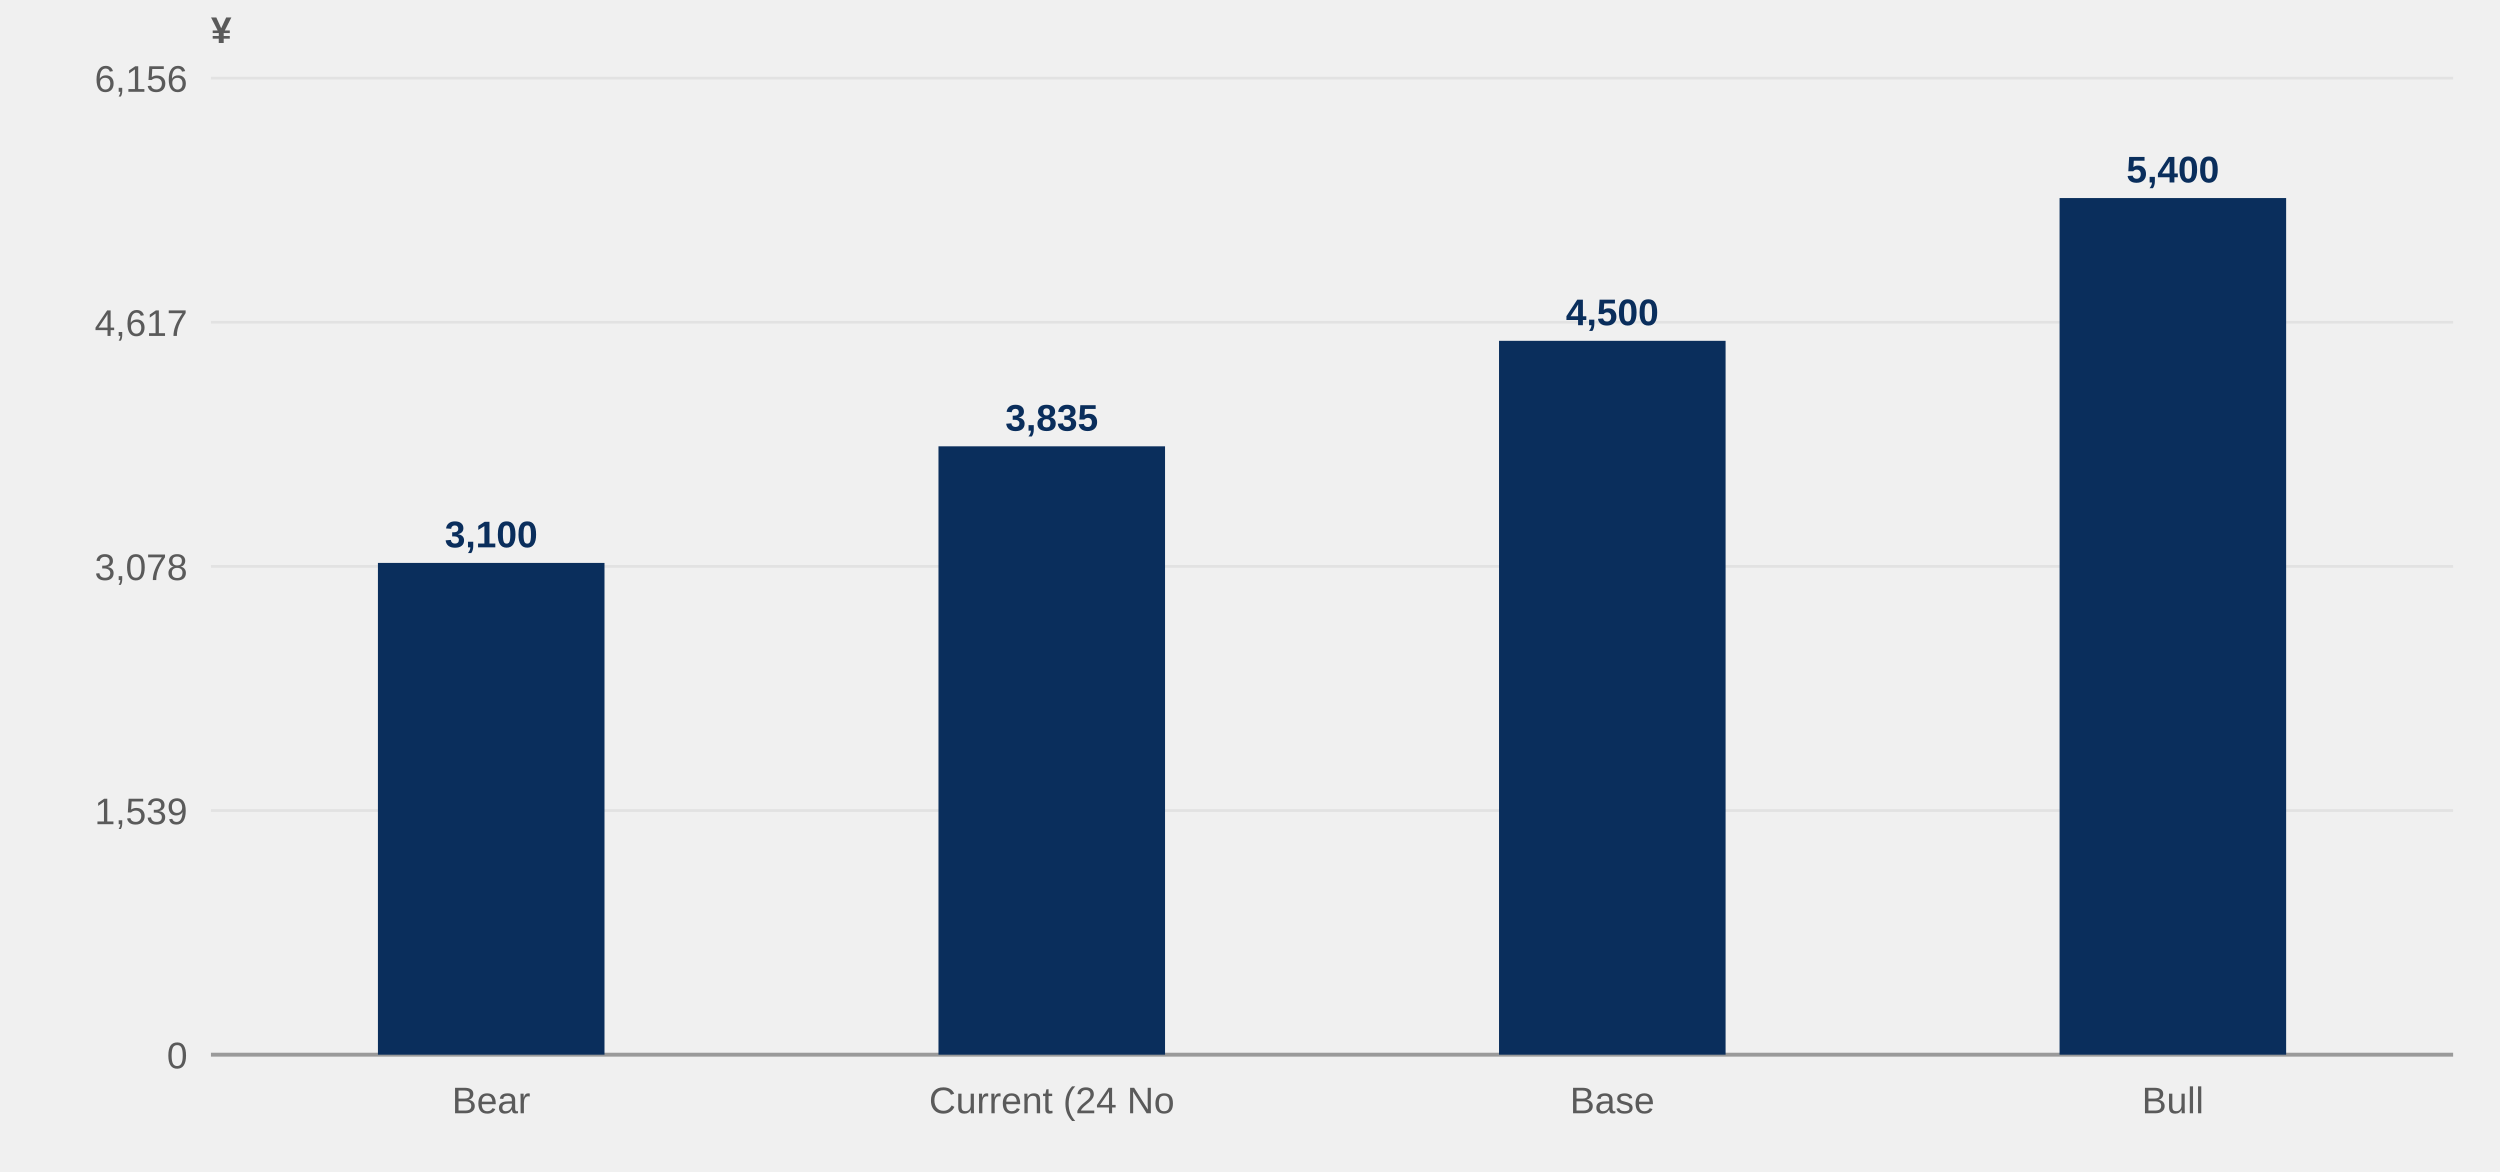
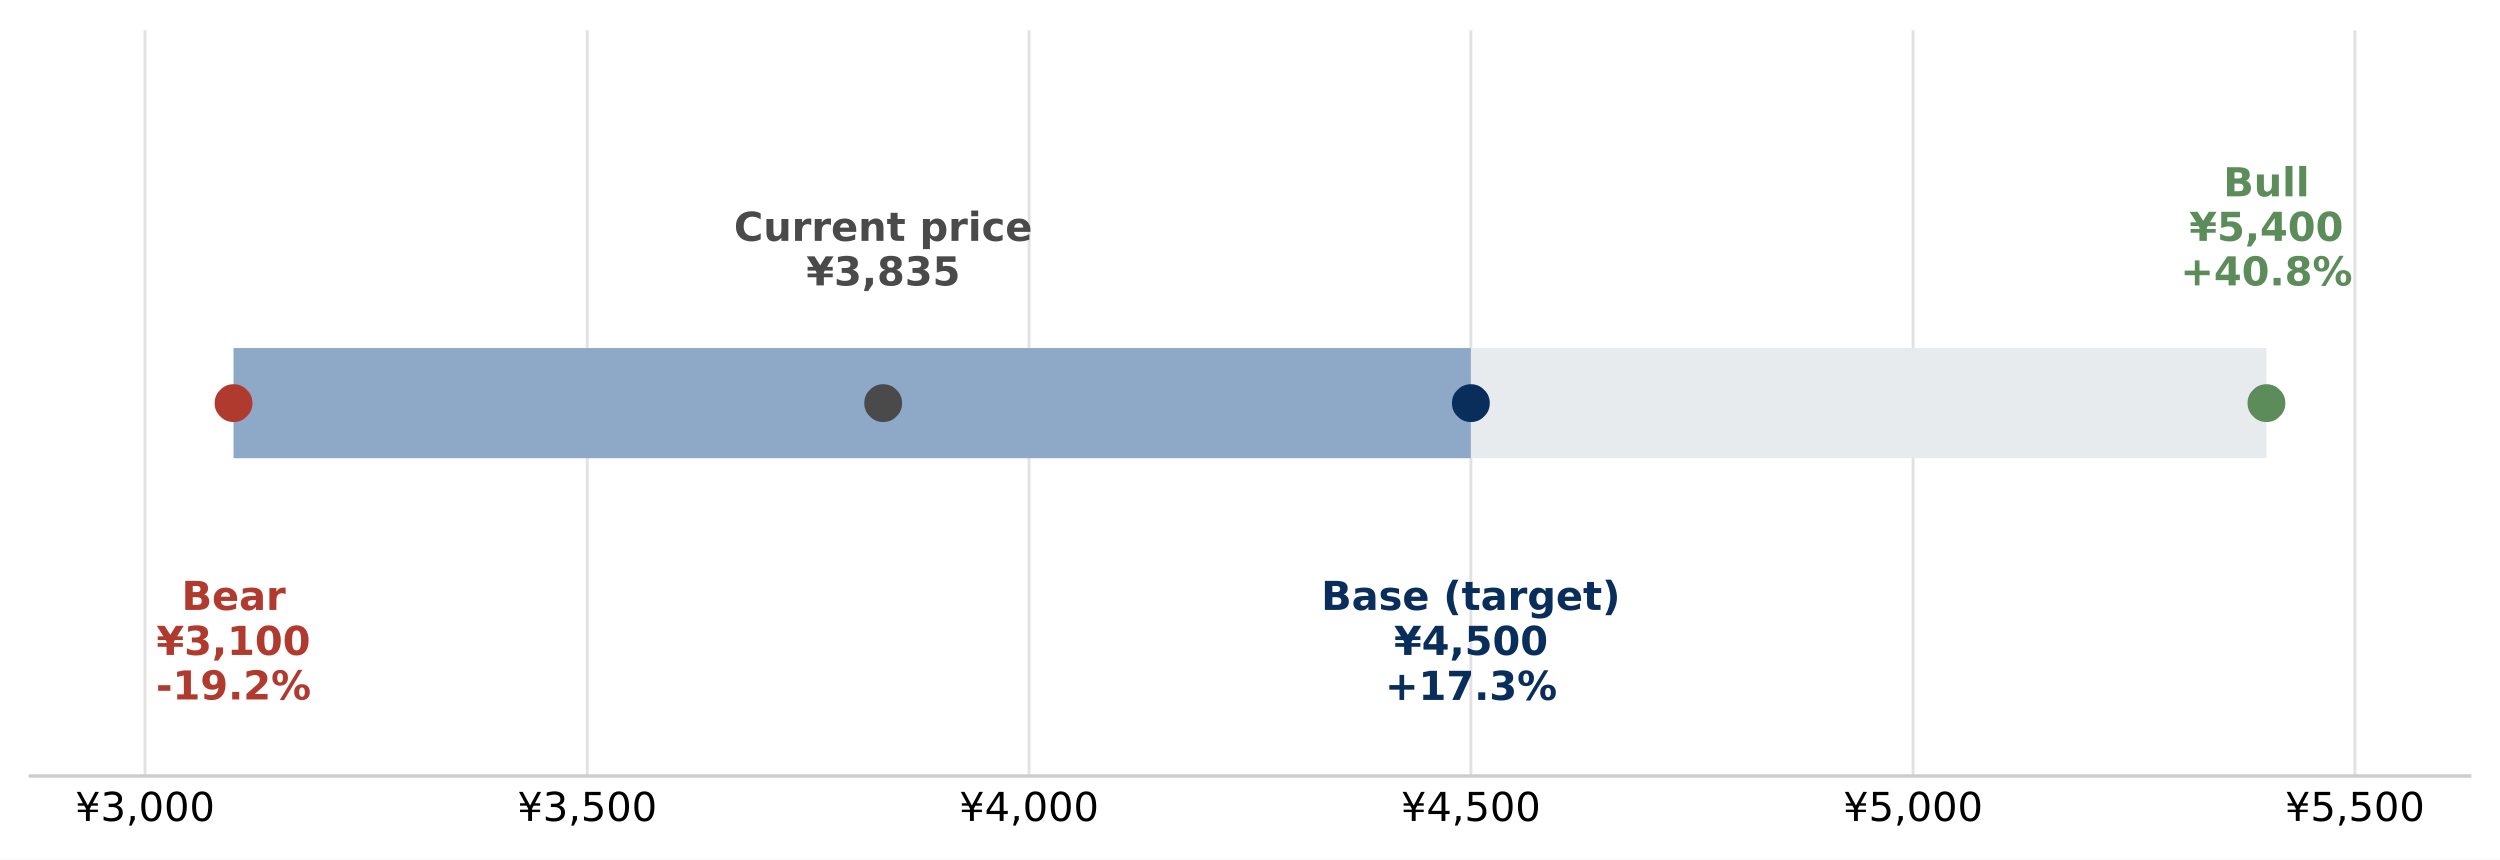
- <svg xmlns="http://www.w3.org/2000/svg" width="100%" viewBox="0 0 640 300" font-family="'Liberation Sans',Arial,sans-serif">
+ <svg xmlns="http://www.w3.org/2000/svg" xmlns:xlink="http://www.w3.org/1999/xlink" width="594.72pt" height="204.5pt" viewBox="0 0 594.72 204.5" version="1.1">
  <defs>
-     <pattern id="hatch-c5" width="6" height="6" patternTransform="rotate(45)" patternUnits="userSpaceOnUse">
-       <rect width="6" height="6" fill="#ffffff" opacity="0.45" />
-       <line x1="0" y1="0" x2="0" y2="6" stroke="#ffffff" stroke-width="2.2" opacity="0.55" />
-     </pattern>
+     <style type="text/css">*{stroke-linejoin: round; stroke-linecap: butt}</style>
  </defs>
-   <line x1="54" y1="270" x2="628" y2="270" stroke="#9a9a9a" stroke-width="1" />
-   <text x="48" y="273.5" text-anchor="end" font-size="9.5" fill="#5a5a5a">0</text>
-   <line x1="54" y1="207.5" x2="628" y2="207.5" stroke="#e2e2e2" stroke-width="0.7" />
-   <text x="48" y="211" text-anchor="end" font-size="9.5" fill="#5a5a5a">1,539</text>
-   <line x1="54" y1="145" x2="628" y2="145" stroke="#e2e2e2" stroke-width="0.7" />
-   <text x="48" y="148.5" text-anchor="end" font-size="9.5" fill="#5a5a5a">3,078</text>
-   <line x1="54" y1="82.5" x2="628" y2="82.5" stroke="#e2e2e2" stroke-width="0.7" />
-   <text x="48" y="86" text-anchor="end" font-size="9.5" fill="#5a5a5a">4,617</text>
-   <line x1="54" y1="20" x2="628" y2="20" stroke="#e2e2e2" stroke-width="0.7" />
-   <text x="48" y="23.5" text-anchor="end" font-size="9.5" fill="#5a5a5a">6,156</text>
-   <text x="54" y="11" font-size="9.5" font-weight="bold" fill="#5a5a5a">¥</text>
-   <rect x="96.75" y="144.107" width="58" height="125.893" fill="#0a2e5c" />
-   <text x="125.75" y="140.107" text-anchor="middle" font-size="9.5" font-weight="bold" fill="#0a2e5c">3,100</text>
-   <text x="125.75" y="285" text-anchor="middle" font-size="9.5" fill="#5a5a5a">Bear</text>
-   <rect x="240.25" y="114.258" width="58" height="155.742" fill="#0a2e5c" />
-   <text x="269.25" y="110.258" text-anchor="middle" font-size="9.5" font-weight="bold" fill="#0a2e5c">3,835</text>
-   <text x="269.25" y="285" text-anchor="middle" font-size="9.5" fill="#5a5a5a">Current (24 No</text>
-   <rect x="383.75" y="87.251" width="58" height="182.749" fill="#0a2e5c" />
-   <text x="412.75" y="83.251" text-anchor="middle" font-size="9.5" font-weight="bold" fill="#0a2e5c">4,500</text>
-   <text x="412.75" y="285" text-anchor="middle" font-size="9.5" fill="#5a5a5a">Base</text>
-   <rect x="527.25" y="50.702" width="58" height="219.298" fill="#0a2e5c" />
-   <text x="556.25" y="46.702" text-anchor="middle" font-size="9.5" font-weight="bold" fill="#0a2e5c">5,400</text>
-   <text x="556.25" y="285" text-anchor="middle" font-size="9.5" fill="#5a5a5a">Bull</text>
+   <g id="figure_1">
+     <g id="patch_1">
+       <path d="M 0 204.5 L 594.72 204.5 L 594.72 0 L 0 0 z " style="fill: #ffffff" />
+     </g>
+     <g id="axes_1">
+       <g id="patch_2">
+         <path d="M 7.2 184.6 L 587.52 184.6 L 587.52 7.2 L 7.2 7.2 z " style="fill: #ffffff" />
+       </g>
+       <g id="matplotlib.axis_1">
+         <g id="xtick_1">
+           <g id="line2d_1">
+             <path d="M 34.5 184.6 L 34.5 7.2 " clip-path="url(#p06f47c3d27)" style="fill: none; stroke: #e2e2e2; stroke-width: 0.7; stroke-linecap: square" />
+           </g>
+           <g id="line2d_2" />
+           <g id="text_1">
+             <text style="font: 9.5px 'DejaVu Sans'; text-anchor: middle" x="34.5" y="195.3" transform="rotate(-0 34.5 195.3)">¥3,000</text>
+           </g>
+         </g>
+         <g id="xtick_2">
+           <g id="line2d_3">
+             <path d="M 139.7 184.6 L 139.7 7.2 " clip-path="url(#p06f47c3d27)" style="fill: none; stroke: #e2e2e2; stroke-width: 0.7; stroke-linecap: square" />
+           </g>
+           <g id="line2d_4" />
+           <g id="text_2">
+             <text style="font: 9.5px 'DejaVu Sans'; text-anchor: middle" x="139.7" y="195.3" transform="rotate(-0 139.7 195.3)">¥3,500</text>
+           </g>
+         </g>
+         <g id="xtick_3">
+           <g id="line2d_5">
+             <path d="M 244.8 184.6 L 244.8 7.2 " clip-path="url(#p06f47c3d27)" style="fill: none; stroke: #e2e2e2; stroke-width: 0.7; stroke-linecap: square" />
+           </g>
+           <g id="line2d_6" />
+           <g id="text_3">
+             <text style="font: 9.5px 'DejaVu Sans'; text-anchor: middle" x="244.8" y="195.3" transform="rotate(-0 244.8 195.3)">¥4,000</text>
+           </g>
+         </g>
+         <g id="xtick_4">
+           <g id="line2d_7">
+             <path d="M 349.9 184.6 L 349.9 7.2 " clip-path="url(#p06f47c3d27)" style="fill: none; stroke: #e2e2e2; stroke-width: 0.7; stroke-linecap: square" />
+           </g>
+           <g id="line2d_8" />
+           <g id="text_4">
+             <text style="font: 9.5px 'DejaVu Sans'; text-anchor: middle" x="349.9" y="195.3" transform="rotate(-0 349.9 195.3)">¥4,500</text>
+           </g>
+         </g>
+         <g id="xtick_5">
+           <g id="line2d_9">
+             <path d="M 455.1 184.6 L 455.1 7.2 " clip-path="url(#p06f47c3d27)" style="fill: none; stroke: #e2e2e2; stroke-width: 0.7; stroke-linecap: square" />
+           </g>
+           <g id="line2d_10" />
+           <g id="text_5">
+             <text style="font: 9.5px 'DejaVu Sans'; text-anchor: middle" x="455.1" y="195.3" transform="rotate(-0 455.1 195.3)">¥5,000</text>
+           </g>
+         </g>
+         <g id="xtick_6">
+           <g id="line2d_11">
+             <path d="M 560.2 184.6 L 560.2 7.2 " clip-path="url(#p06f47c3d27)" style="fill: none; stroke: #e2e2e2; stroke-width: 0.7; stroke-linecap: square" />
+           </g>
+           <g id="line2d_12" />
+           <g id="text_6">
+             <text style="font: 9.5px 'DejaVu Sans'; text-anchor: middle" x="560.2" y="195.3" transform="rotate(-0 560.2 195.3)">¥5,500</text>
+           </g>
+         </g>
+       </g>
+       <g id="matplotlib.axis_2" />
+       <g id="patch_3">
+         <path d="M 55.56 109.0 L 539.16 109.0 L 539.16 82.8 L 55.56 82.8 z " clip-path="url(#p06f47c3d27)" style="fill: #e8ebee" />
+       </g>
+       <g id="patch_4">
+         <path d="M 55.56 109.0 L 349.9 109.0 L 349.9 82.8 L 55.56 82.8 z " clip-path="url(#p06f47c3d27)" style="fill: #4472a8; opacity: 0.55" />
+       </g>
+       <g id="patch_5">
+         <path d="M 7.2 184.6 L 587.52 184.6 " style="fill: none; stroke: #cccccc; stroke-width: 0.8; stroke-linejoin: miter; stroke-linecap: square" />
+       </g>
+       <g id="text_7">
+         <text style="fill: #b03a2e; font: 700 9.5px 'DejaVu Sans'" transform="translate(43.2 145.1)">Bear</text>
+         <text style="fill: #b03a2e; font: 700 9.5px 'DejaVu Sans'" transform="translate(37.2 155.8)">¥3,100</text>
+         <text style="fill: #b03a2e; font: 700 9.5px 'DejaVu Sans'" transform="translate(37.1 166.4)">-19.2%</text>
+       </g>
+       <g id="text_8">
+         <text style="fill: #4a4a4a; font: 700 9.5px 'DejaVu Sans'" transform="translate(174.6 57.3)">Current price</text>
+         <text style="fill: #4a4a4a; font: 700 9.5px 'DejaVu Sans'" transform="translate(191.8 67.9)">¥3,835</text>
+       </g>
+       <g id="text_9">
+         <text style="fill: #0a2e5c; font: 700 9.5px 'DejaVu Sans'" transform="translate(314.3 145.1)">Base (target)</text>
+         <text style="fill: #0a2e5c; font: 700 9.5px 'DejaVu Sans'" transform="translate(331.6 155.8)">¥4,500</text>
+         <text style="fill: #0a2e5c; font: 700 9.5px 'DejaVu Sans'" transform="translate(329.5 166.5)">+17.3%</text>
+       </g>
+       <g id="text_10">
+         <text style="fill: #5b8c5a; font: 700 9.5px 'DejaVu Sans'" transform="translate(528.9 46.7)">Bull</text>
+         <text style="fill: #5b8c5a; font: 700 9.5px 'DejaVu Sans'" transform="translate(520.8 57.3)">¥5,400</text>
+         <text style="fill: #5b8c5a; font: 700 9.5px 'DejaVu Sans'" transform="translate(518.7 67.9)">+40.8%</text>
+       </g>
+       <g id="line2d_13">
+         <path d="M 55.56 95.9 " clip-path="url(#p06f47c3d27)" style="fill: none; stroke: #b03a2e; stroke-width: 1.5; stroke-linecap: square" />
+         <defs>
+           <path id="m037542e3c9" d="M 0 4 C 1.1 4 2.1 3.6 2.8 2.8 C 3.6 2.1 4 1.1 4 0 C 4 -1.1 3.6 -2.1 2.8 -2.8 C 2.1 -3.6 1.1 -4 0 -4 C -1.1 -4 -2.1 -3.6 -2.8 -2.8 C -3.6 -2.1 -4 -1.1 -4 0 C -4 1.1 -3.6 2.1 -2.8 2.8 C -2.1 3.6 -1.1 4 0 4 z " style="stroke: #b03a2e" />
+         </defs>
+         <g clip-path="url(#p06f47c3d27)">
+           <use xlink:href="#m037542e3c9" x="55.56" y="95.9" style="fill: #b03a2e; stroke: #b03a2e" />
+         </g>
+       </g>
+       <g id="line2d_14">
+         <path d="M 210.1 95.9 " clip-path="url(#p06f47c3d27)" style="fill: none; stroke: #4a4a4a; stroke-width: 1.5; stroke-linecap: square" />
+         <defs>
+           <path id="m7f95285910" d="M 0 4 C 1.1 4 2.1 3.6 2.8 2.8 C 3.6 2.1 4 1.1 4 0 C 4 -1.1 3.6 -2.1 2.8 -2.8 C 2.1 -3.6 1.1 -4 0 -4 C -1.1 -4 -2.1 -3.6 -2.8 -2.8 C -3.6 -2.1 -4 -1.1 -4 0 C -4 1.1 -3.6 2.1 -2.8 2.8 C -2.1 3.6 -1.1 4 0 4 z " style="stroke: #4a4a4a" />
+         </defs>
+         <g clip-path="url(#p06f47c3d27)">
+           <use xlink:href="#m7f95285910" x="210.1" y="95.9" style="fill: #4a4a4a; stroke: #4a4a4a" />
+         </g>
+       </g>
+       <g id="line2d_15">
+         <path d="M 349.9 95.9 " clip-path="url(#p06f47c3d27)" style="fill: none; stroke: #0a2e5c; stroke-width: 1.5; stroke-linecap: square" />
+         <defs>
+           <path id="m8817320837" d="M 0 4 C 1.1 4 2.1 3.6 2.8 2.8 C 3.6 2.1 4 1.1 4 0 C 4 -1.1 3.6 -2.1 2.8 -2.8 C 2.1 -3.6 1.1 -4 0 -4 C -1.1 -4 -2.1 -3.6 -2.8 -2.8 C -3.6 -2.1 -4 -1.1 -4 0 C -4 1.1 -3.6 2.1 -2.8 2.8 C -2.1 3.6 -1.1 4 0 4 z " style="stroke: #0a2e5c" />
+         </defs>
+         <g clip-path="url(#p06f47c3d27)">
+           <use xlink:href="#m8817320837" x="349.9" y="95.9" style="fill: #0a2e5c; stroke: #0a2e5c" />
+         </g>
+       </g>
+       <g id="line2d_16">
+         <path d="M 539.16 95.9 " clip-path="url(#p06f47c3d27)" style="fill: none; stroke: #5b8c5a; stroke-width: 1.5; stroke-linecap: square" />
+         <defs>
+           <path id="mcf782f7f93" d="M 0 4 C 1.1 4 2.1 3.6 2.8 2.8 C 3.6 2.1 4 1.1 4 0 C 4 -1.1 3.6 -2.1 2.8 -2.8 C 2.1 -3.6 1.1 -4 0 -4 C -1.1 -4 -2.1 -3.6 -2.8 -2.8 C -3.6 -2.1 -4 -1.1 -4 0 C -4 1.1 -3.6 2.1 -2.8 2.8 C -2.1 3.6 -1.1 4 0 4 z " style="stroke: #5b8c5a" />
+         </defs>
+         <g clip-path="url(#p06f47c3d27)">
+           <use xlink:href="#mcf782f7f93" x="539.16" y="95.9" style="fill: #5b8c5a; stroke: #5b8c5a" />
+         </g>
+       </g>
+     </g>
+   </g>
+   <defs>
+     <clipPath id="p06f47c3d27">
+       <rect x="7.2" y="7.2" width="580.32" height="177.4" />
+     </clipPath>
+   </defs>
</svg>
